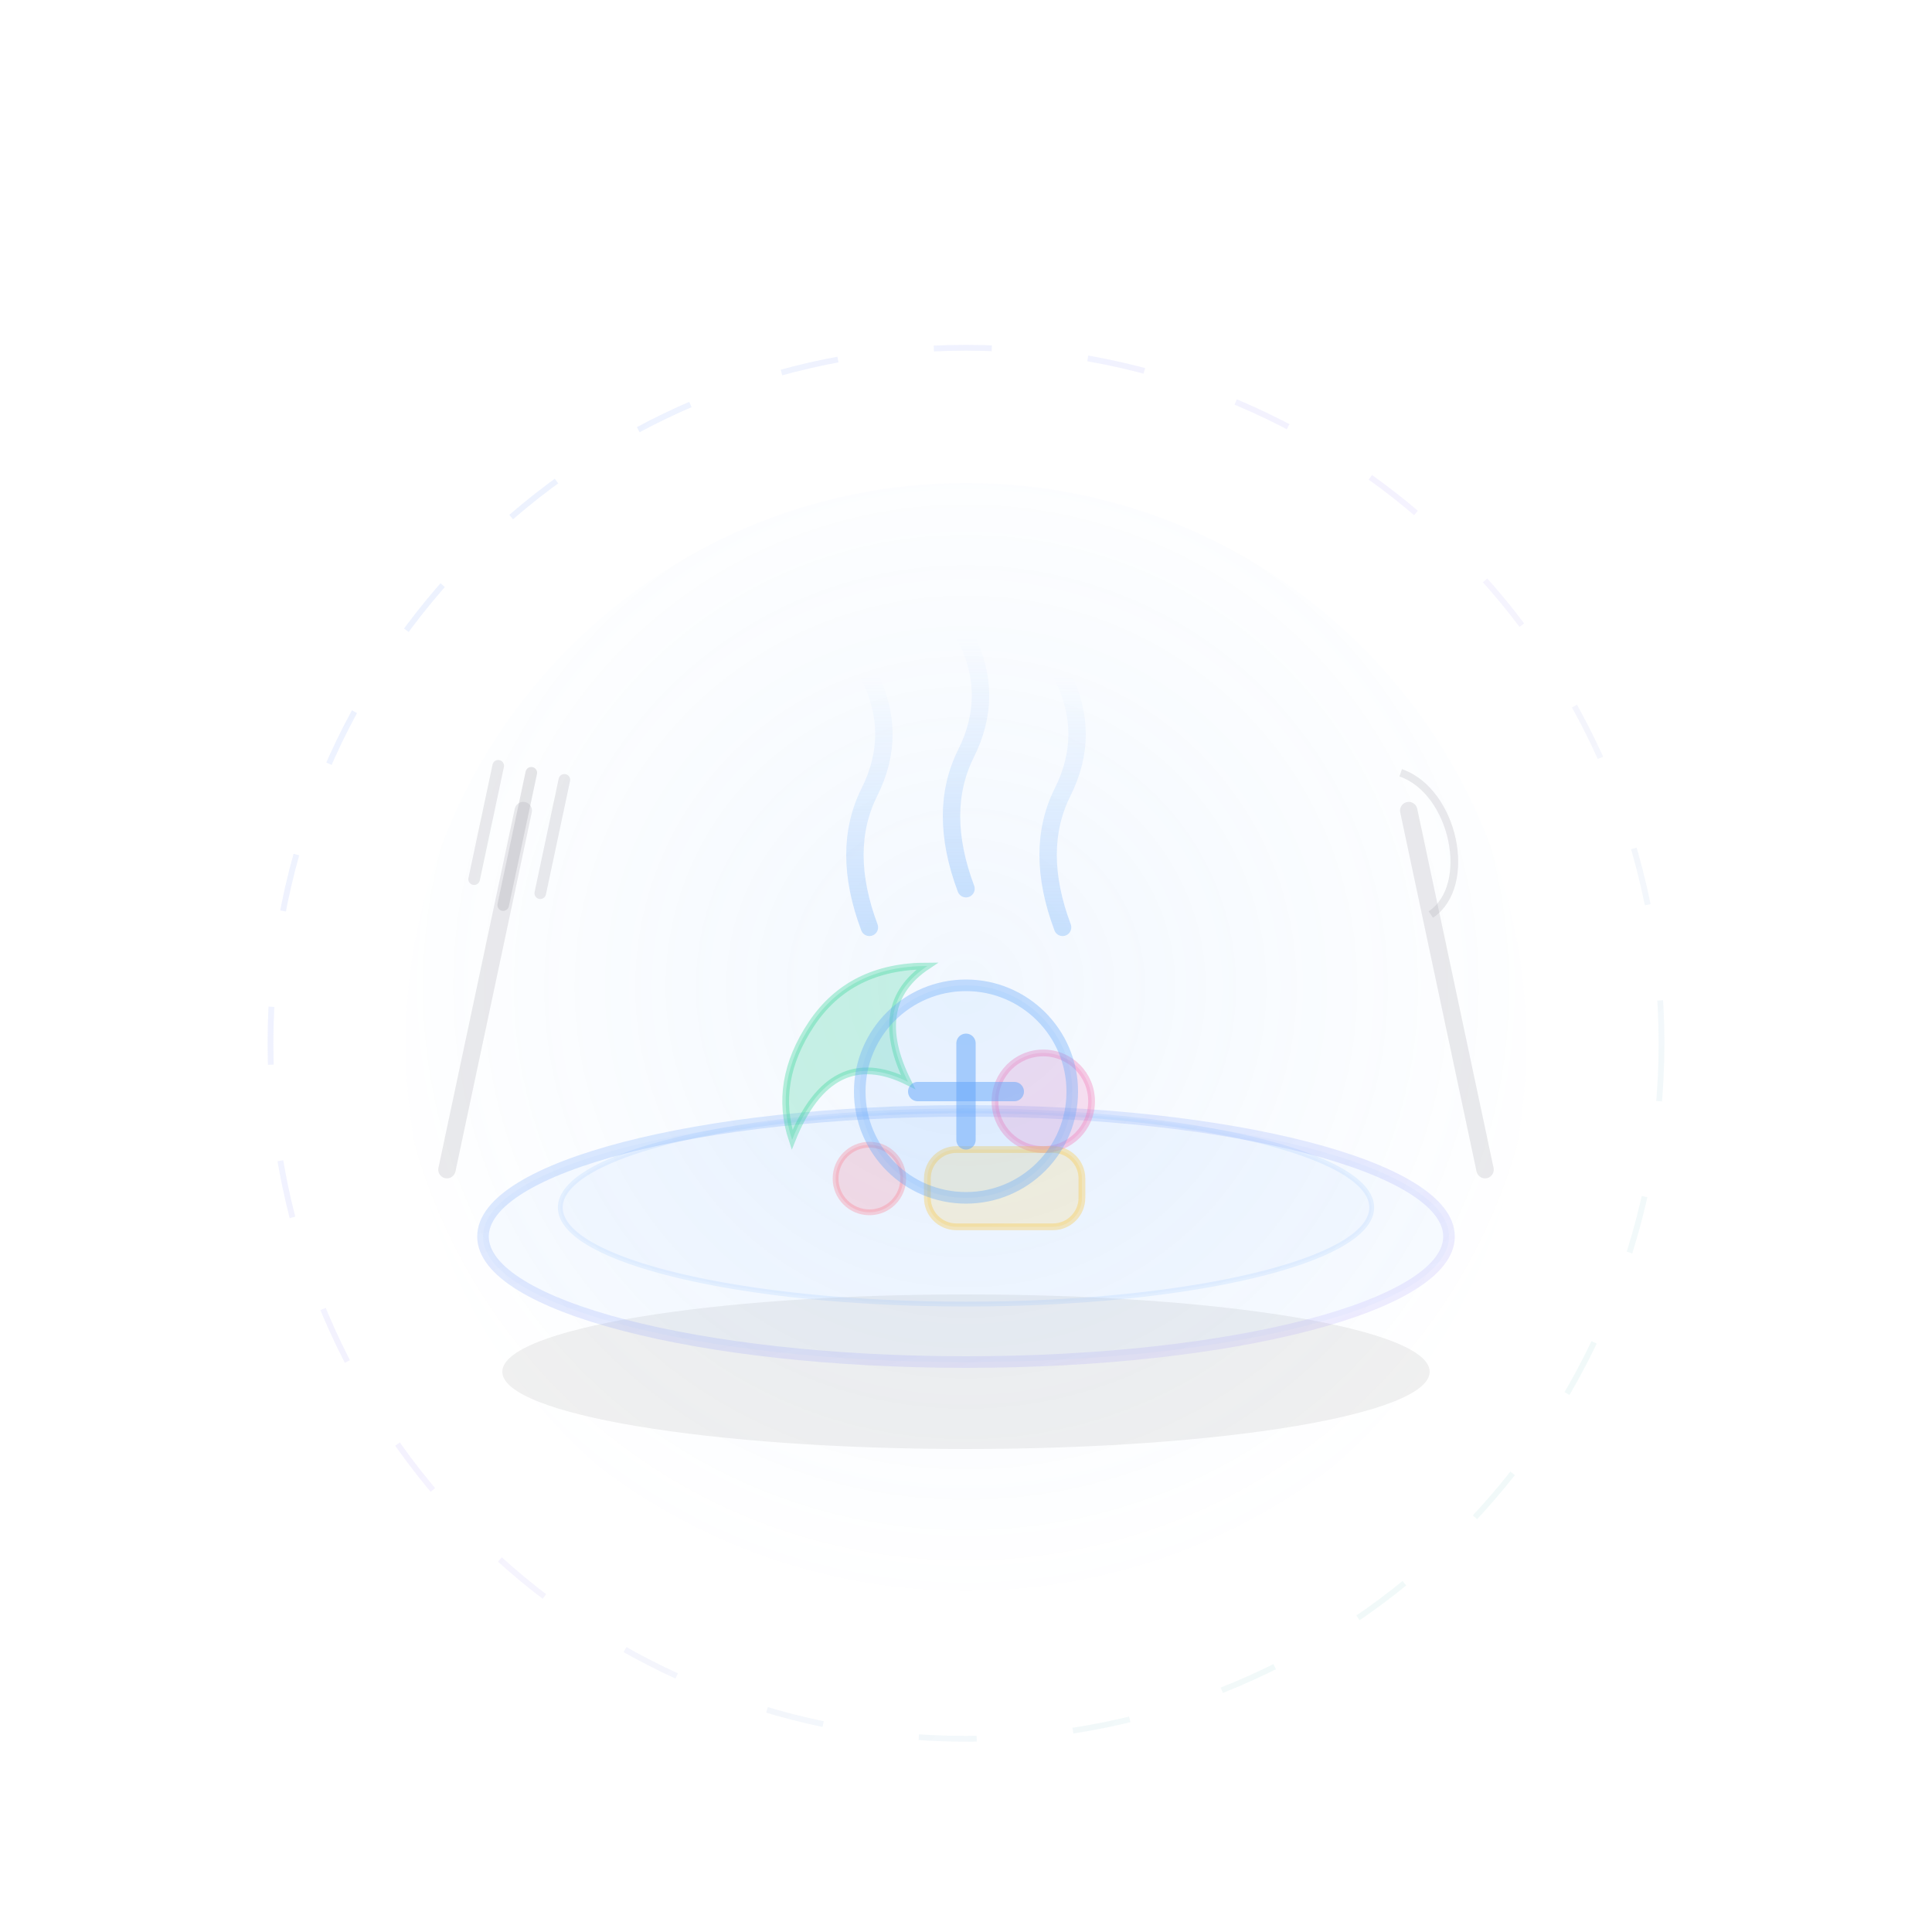
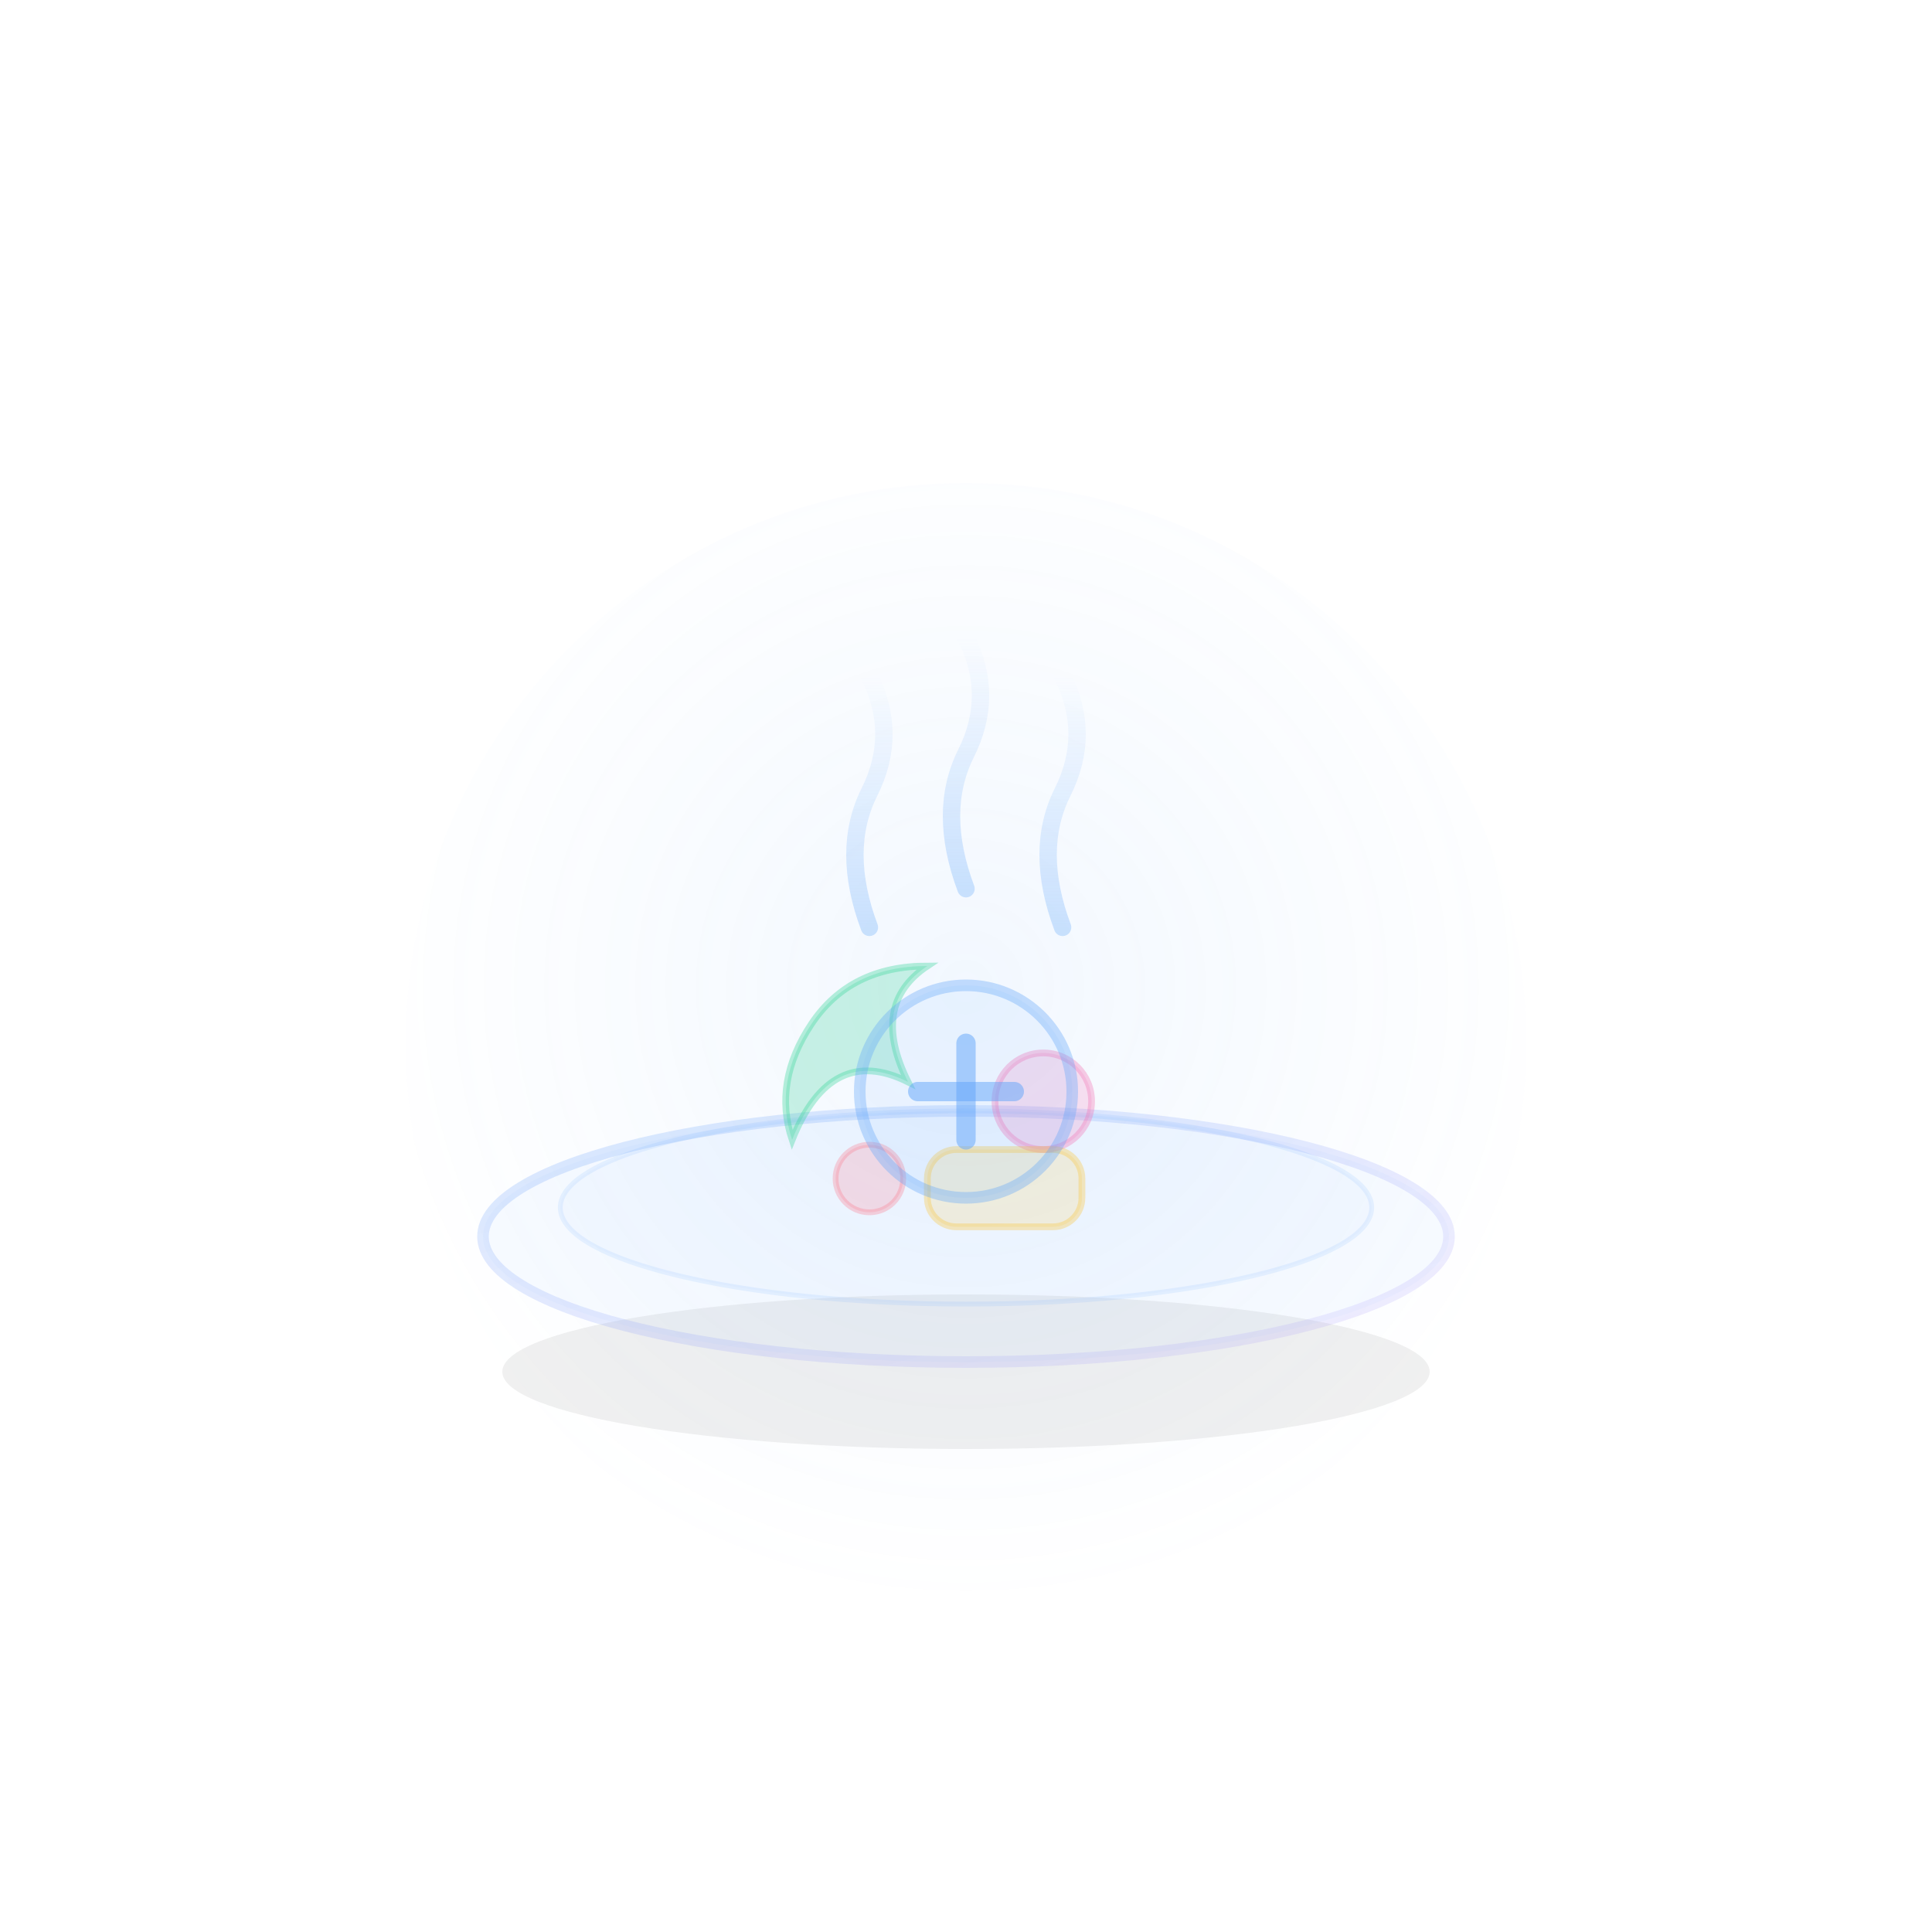
<svg xmlns="http://www.w3.org/2000/svg" viewBox="0 0 200 200" fill="none">
  <style>
    @keyframes gentle-float { 0%,100%{transform:translateY(0)} 50%{transform:translateY(-5px)} }
    @keyframes soft-pulse { 0%,100%{opacity:0.12} 50%{opacity:0.28} }
    @keyframes steam-rise { 0%{opacity:0.45;transform:translateY(0) scaleX(1)} 50%{opacity:0.2;transform:translateY(-10px) scaleX(1.15)} 100%{opacity:0;transform:translateY(-20px) scaleX(0.8)} }
-     @keyframes sparkle { 0%,100%{opacity:0;transform:scale(0.5)} 50%{opacity:0.7;transform:scale(1)} }
-     @keyframes ring-rotate { 0%{transform:rotate(0deg)} 100%{transform:rotate(360deg)} }
    .plate-float{animation:gentle-float 4s ease-in-out infinite}
    .glow{animation:soft-pulse 3s ease-in-out infinite}
    .steam{animation:steam-rise 2.8s ease-out infinite;transform-origin:center bottom}
    .steam-2{animation-delay:0.7s}
    .steam-3{animation-delay:1.4s}
-     .sparkle-1{animation:sparkle 3s ease-in-out infinite}
-     .sparkle-2{animation:sparkle 3s ease-in-out 1s infinite}
-     .sparkle-3{animation:sparkle 3s ease-in-out 2s infinite}
-     .orbit{animation:ring-rotate 20s linear infinite;transform-origin:100px 108px}
  </style>
-   <g class="orbit">
-     <circle cx="100" cy="108" r="72" stroke="url(#grad-ring)" stroke-width="0.6" fill="none" stroke-dasharray="6 10" opacity="0.35" />
-   </g>
  <circle class="glow" cx="100" cy="108" r="58" fill="url(#grad-glow)" />
  <g class="plate-float">
    <ellipse cx="100" cy="142" rx="48" ry="8" fill="rgba(0,0,0,0.06)" />
    <ellipse cx="100" cy="128" rx="50" ry="13" fill="rgba(96,165,250,0.04)" stroke="url(#grad-plate)" stroke-width="1.2" />
    <ellipse cx="100" cy="125" rx="42" ry="10" fill="rgba(96,165,250,0.03)" stroke="#60a5fa" stroke-width="0.5" stroke-opacity="0.12" />
    <path d="M82 118 Q86 108 94 112 Q90 104 96 100 Q88 100 84 106 Q80 112 82 118Z" fill="#34d399" fill-opacity="0.25" stroke="#34d399" stroke-width="0.7" stroke-opacity="0.35" />
    <circle cx="108" cy="114" r="5" fill="#f472b6" fill-opacity="0.2" stroke="#f472b6" stroke-width="0.7" stroke-opacity="0.35" />
    <rect x="96" y="119" width="16" height="8" rx="3" fill="#fbbf24" fill-opacity="0.15" stroke="#fbbf24" stroke-width="0.7" stroke-opacity="0.3" />
    <circle cx="90" cy="122" r="3.5" fill="#fb7185" fill-opacity="0.2" stroke="#fb7185" stroke-width="0.6" stroke-opacity="0.3" />
-     <g transform="translate(55, 80) rotate(12)">
-       <line x1="0" y1="4" x2="0" y2="42" stroke="#a1a1aa" stroke-width="1.8" stroke-opacity="0.22" stroke-linecap="round" />
-       <line x1="0" y1="0" x2="0" y2="14" stroke="#a1a1aa" stroke-width="1.2" stroke-opacity="0.28" stroke-linecap="round" />
-       <line x1="-3.5" y1="0" x2="-3.5" y2="12" stroke="#a1a1aa" stroke-width="1.2" stroke-opacity="0.22" stroke-linecap="round" />
-       <line x1="3.5" y1="0" x2="3.5" y2="12" stroke="#a1a1aa" stroke-width="1.2" stroke-opacity="0.22" stroke-linecap="round" />
-     </g>
-     <g transform="translate(145, 80) rotate(-12)">
-       <line x1="0" y1="4" x2="0" y2="42" stroke="#a1a1aa" stroke-width="1.8" stroke-opacity="0.22" stroke-linecap="round" />
-       <path d="M0 0 C5 3 5 13 0 15" stroke="#a1a1aa" stroke-width="0.8" stroke-opacity="0.22" fill="none" />
-     </g>
    <path class="steam" d="M90 96 Q87 88 90 82 Q93 76 90 70" stroke="url(#grad-steam)" stroke-width="1.8" stroke-linecap="round" fill="none" />
    <path class="steam steam-2" d="M100 92 Q97 84 100 78 Q103 72 100 66" stroke="url(#grad-steam)" stroke-width="1.8" stroke-linecap="round" fill="none" />
    <path class="steam steam-3" d="M110 96 Q107 88 110 82 Q113 76 110 70" stroke="url(#grad-steam)" stroke-width="1.8" stroke-linecap="round" fill="none" />
    <circle cx="100" cy="113" r="11" fill="rgba(96,165,250,0.08)" stroke="#60a5fa" stroke-width="1.2" stroke-opacity="0.35" />
    <line x1="95" y1="113" x2="105" y2="113" stroke="#60a5fa" stroke-width="2" stroke-opacity="0.5" stroke-linecap="round" />
    <line x1="100" y1="108" x2="100" y2="118" stroke="#60a5fa" stroke-width="2" stroke-opacity="0.5" stroke-linecap="round" />
  </g>
-   <circle class="sparkle-1" cx="60" cy="78" r="2" fill="#60a5fa" opacity="0" />
-   <circle class="sparkle-2" cx="145" cy="85" r="1.8" fill="#a78bfa" opacity="0" />
-   <circle class="sparkle-3" cx="72" cy="140" r="1.5" fill="#34d399" opacity="0" />
  <defs>
    <radialGradient id="grad-glow" cx="50%" cy="45%" r="55%">
      <stop offset="0%" stop-color="#60a5fa" stop-opacity="0.08" />
      <stop offset="100%" stop-color="#60a5fa" stop-opacity="0" />
    </radialGradient>
    <linearGradient id="grad-plate" x1="0%" y1="0%" x2="100%" y2="100%">
      <stop offset="0%" stop-color="#60a5fa" stop-opacity="0.25" />
      <stop offset="100%" stop-color="#a78bfa" stop-opacity="0.15" />
    </linearGradient>
    <linearGradient id="grad-steam" x1="0%" y1="100%" x2="0%" y2="0%">
      <stop offset="0%" stop-color="#60a5fa" stop-opacity="0.3" />
      <stop offset="100%" stop-color="#60a5fa" stop-opacity="0" />
    </linearGradient>
-     <linearGradient id="grad-ring" x1="0%" y1="0%" x2="100%" y2="100%">
-       <stop offset="0%" stop-color="#60a5fa" stop-opacity="0.4" />
-       <stop offset="50%" stop-color="#a78bfa" stop-opacity="0.3" />
-       <stop offset="100%" stop-color="#34d399" stop-opacity="0.2" />
-     </linearGradient>
  </defs>
</svg>
